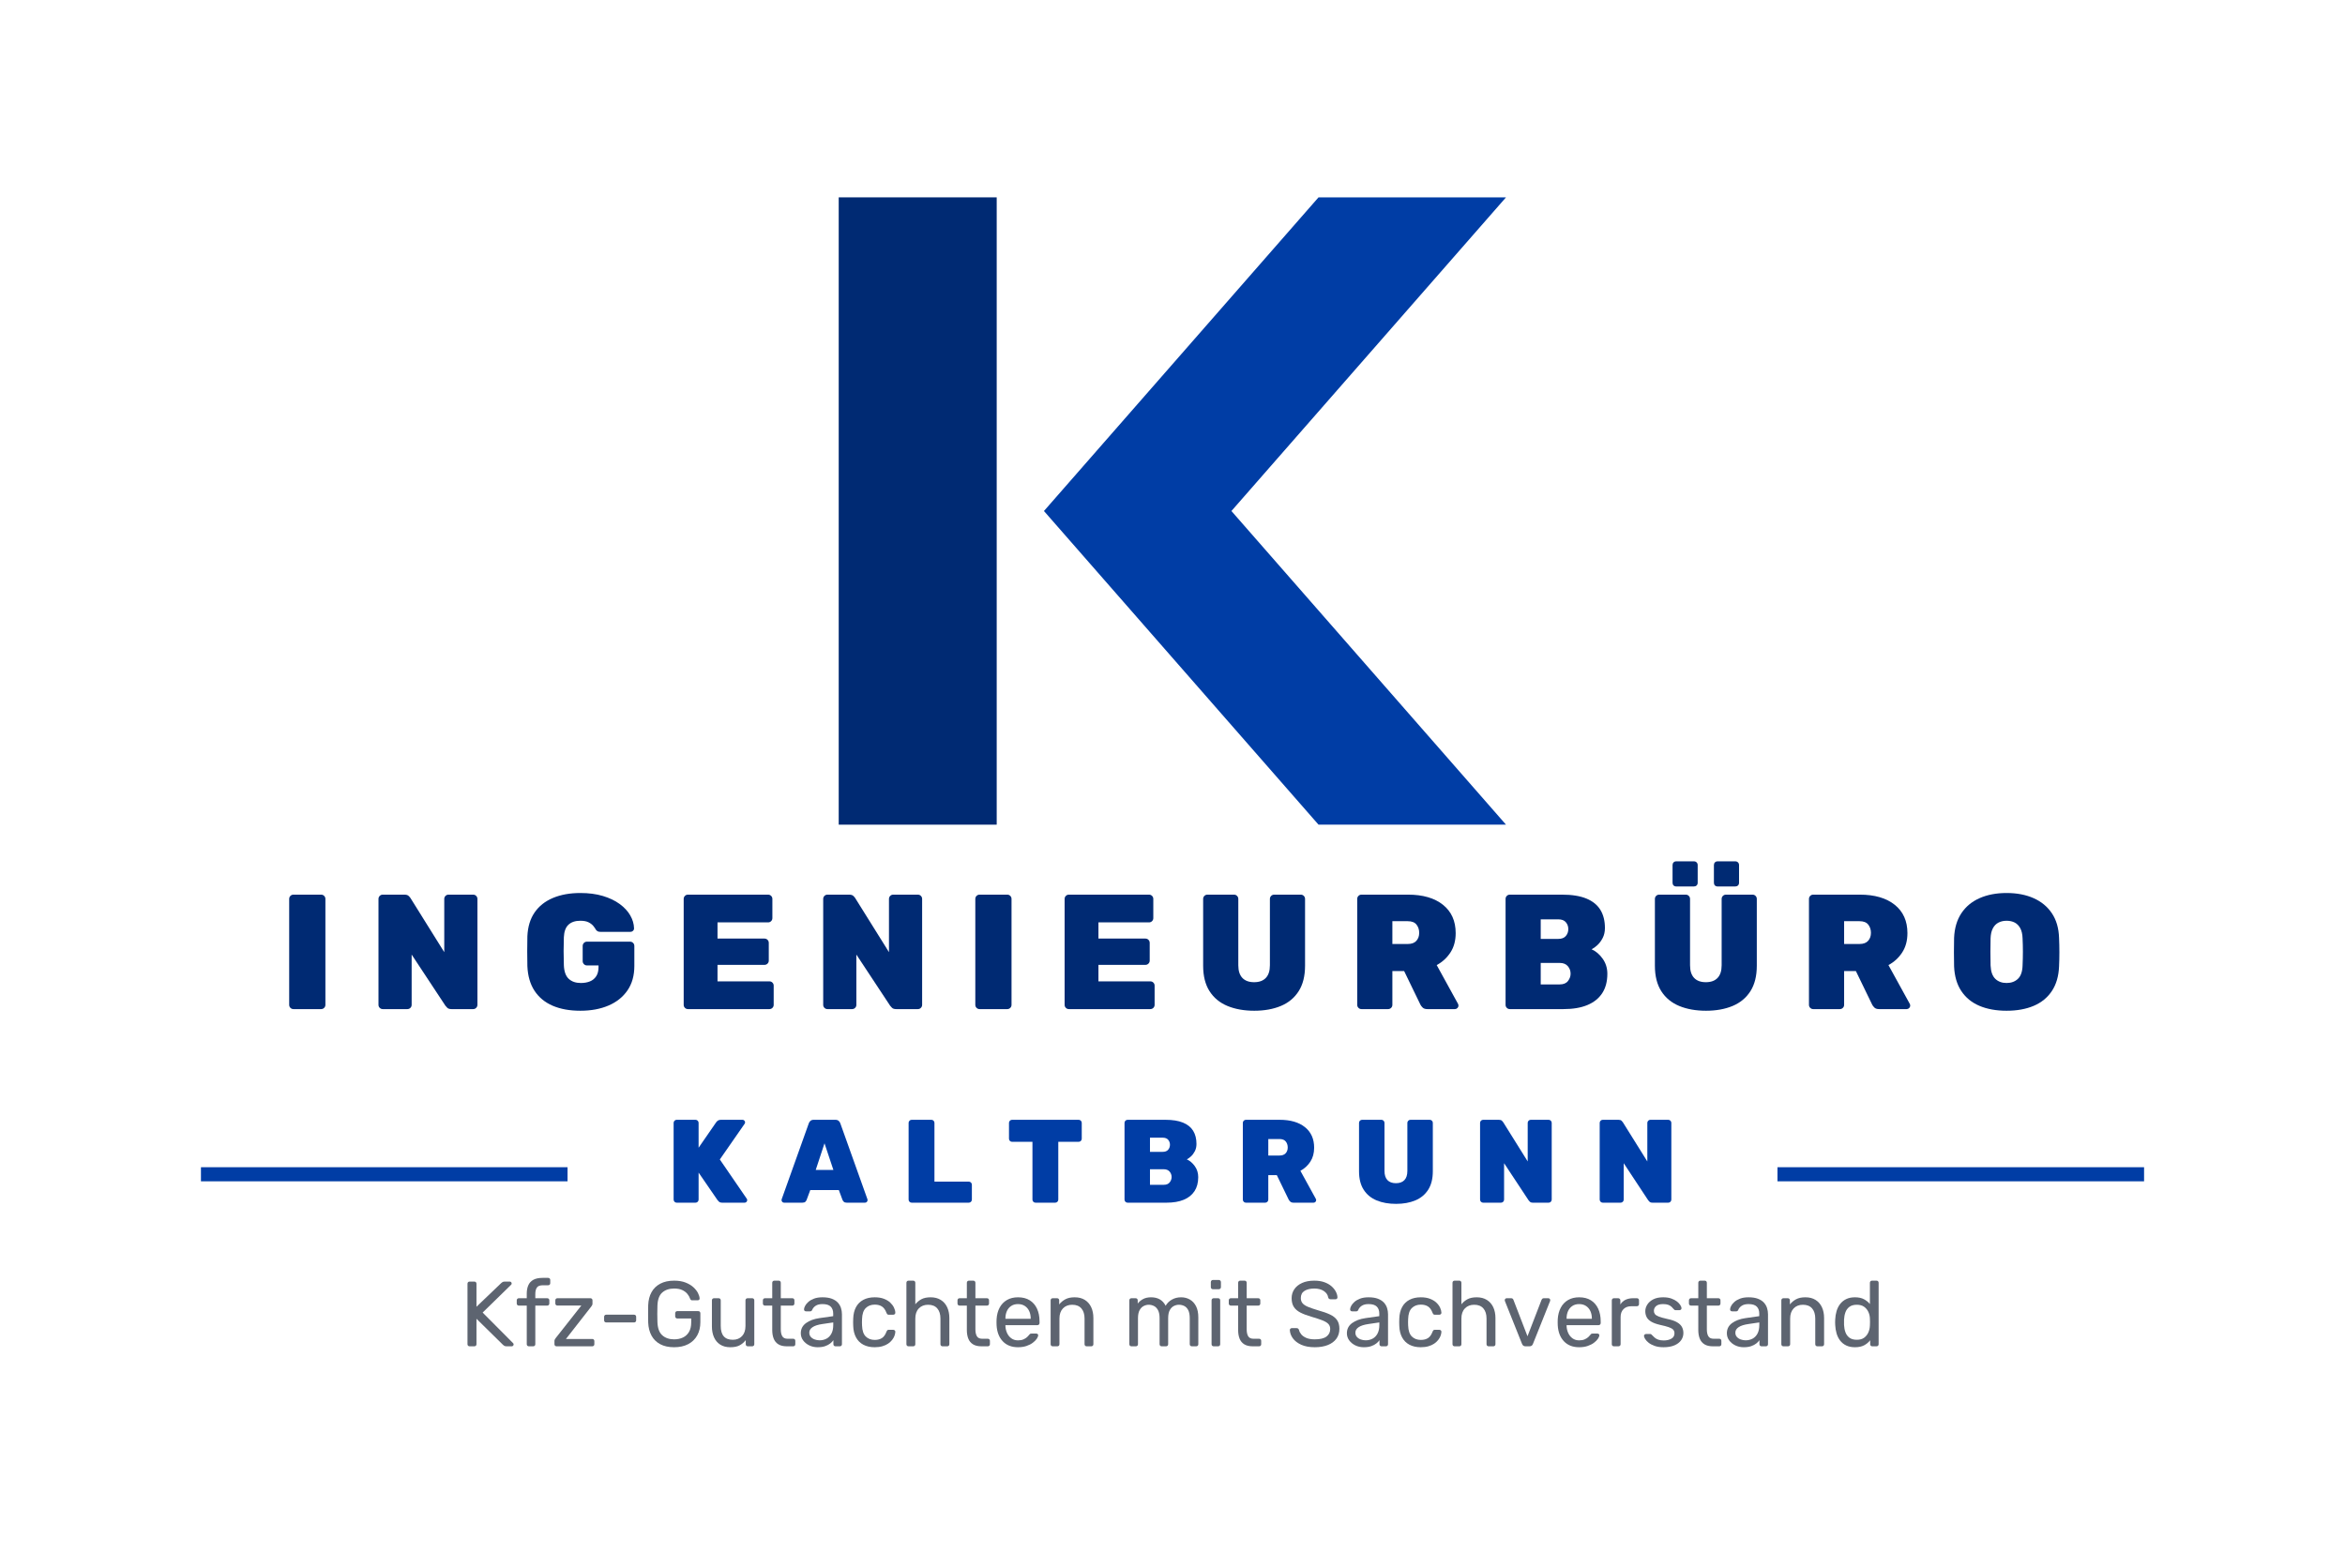
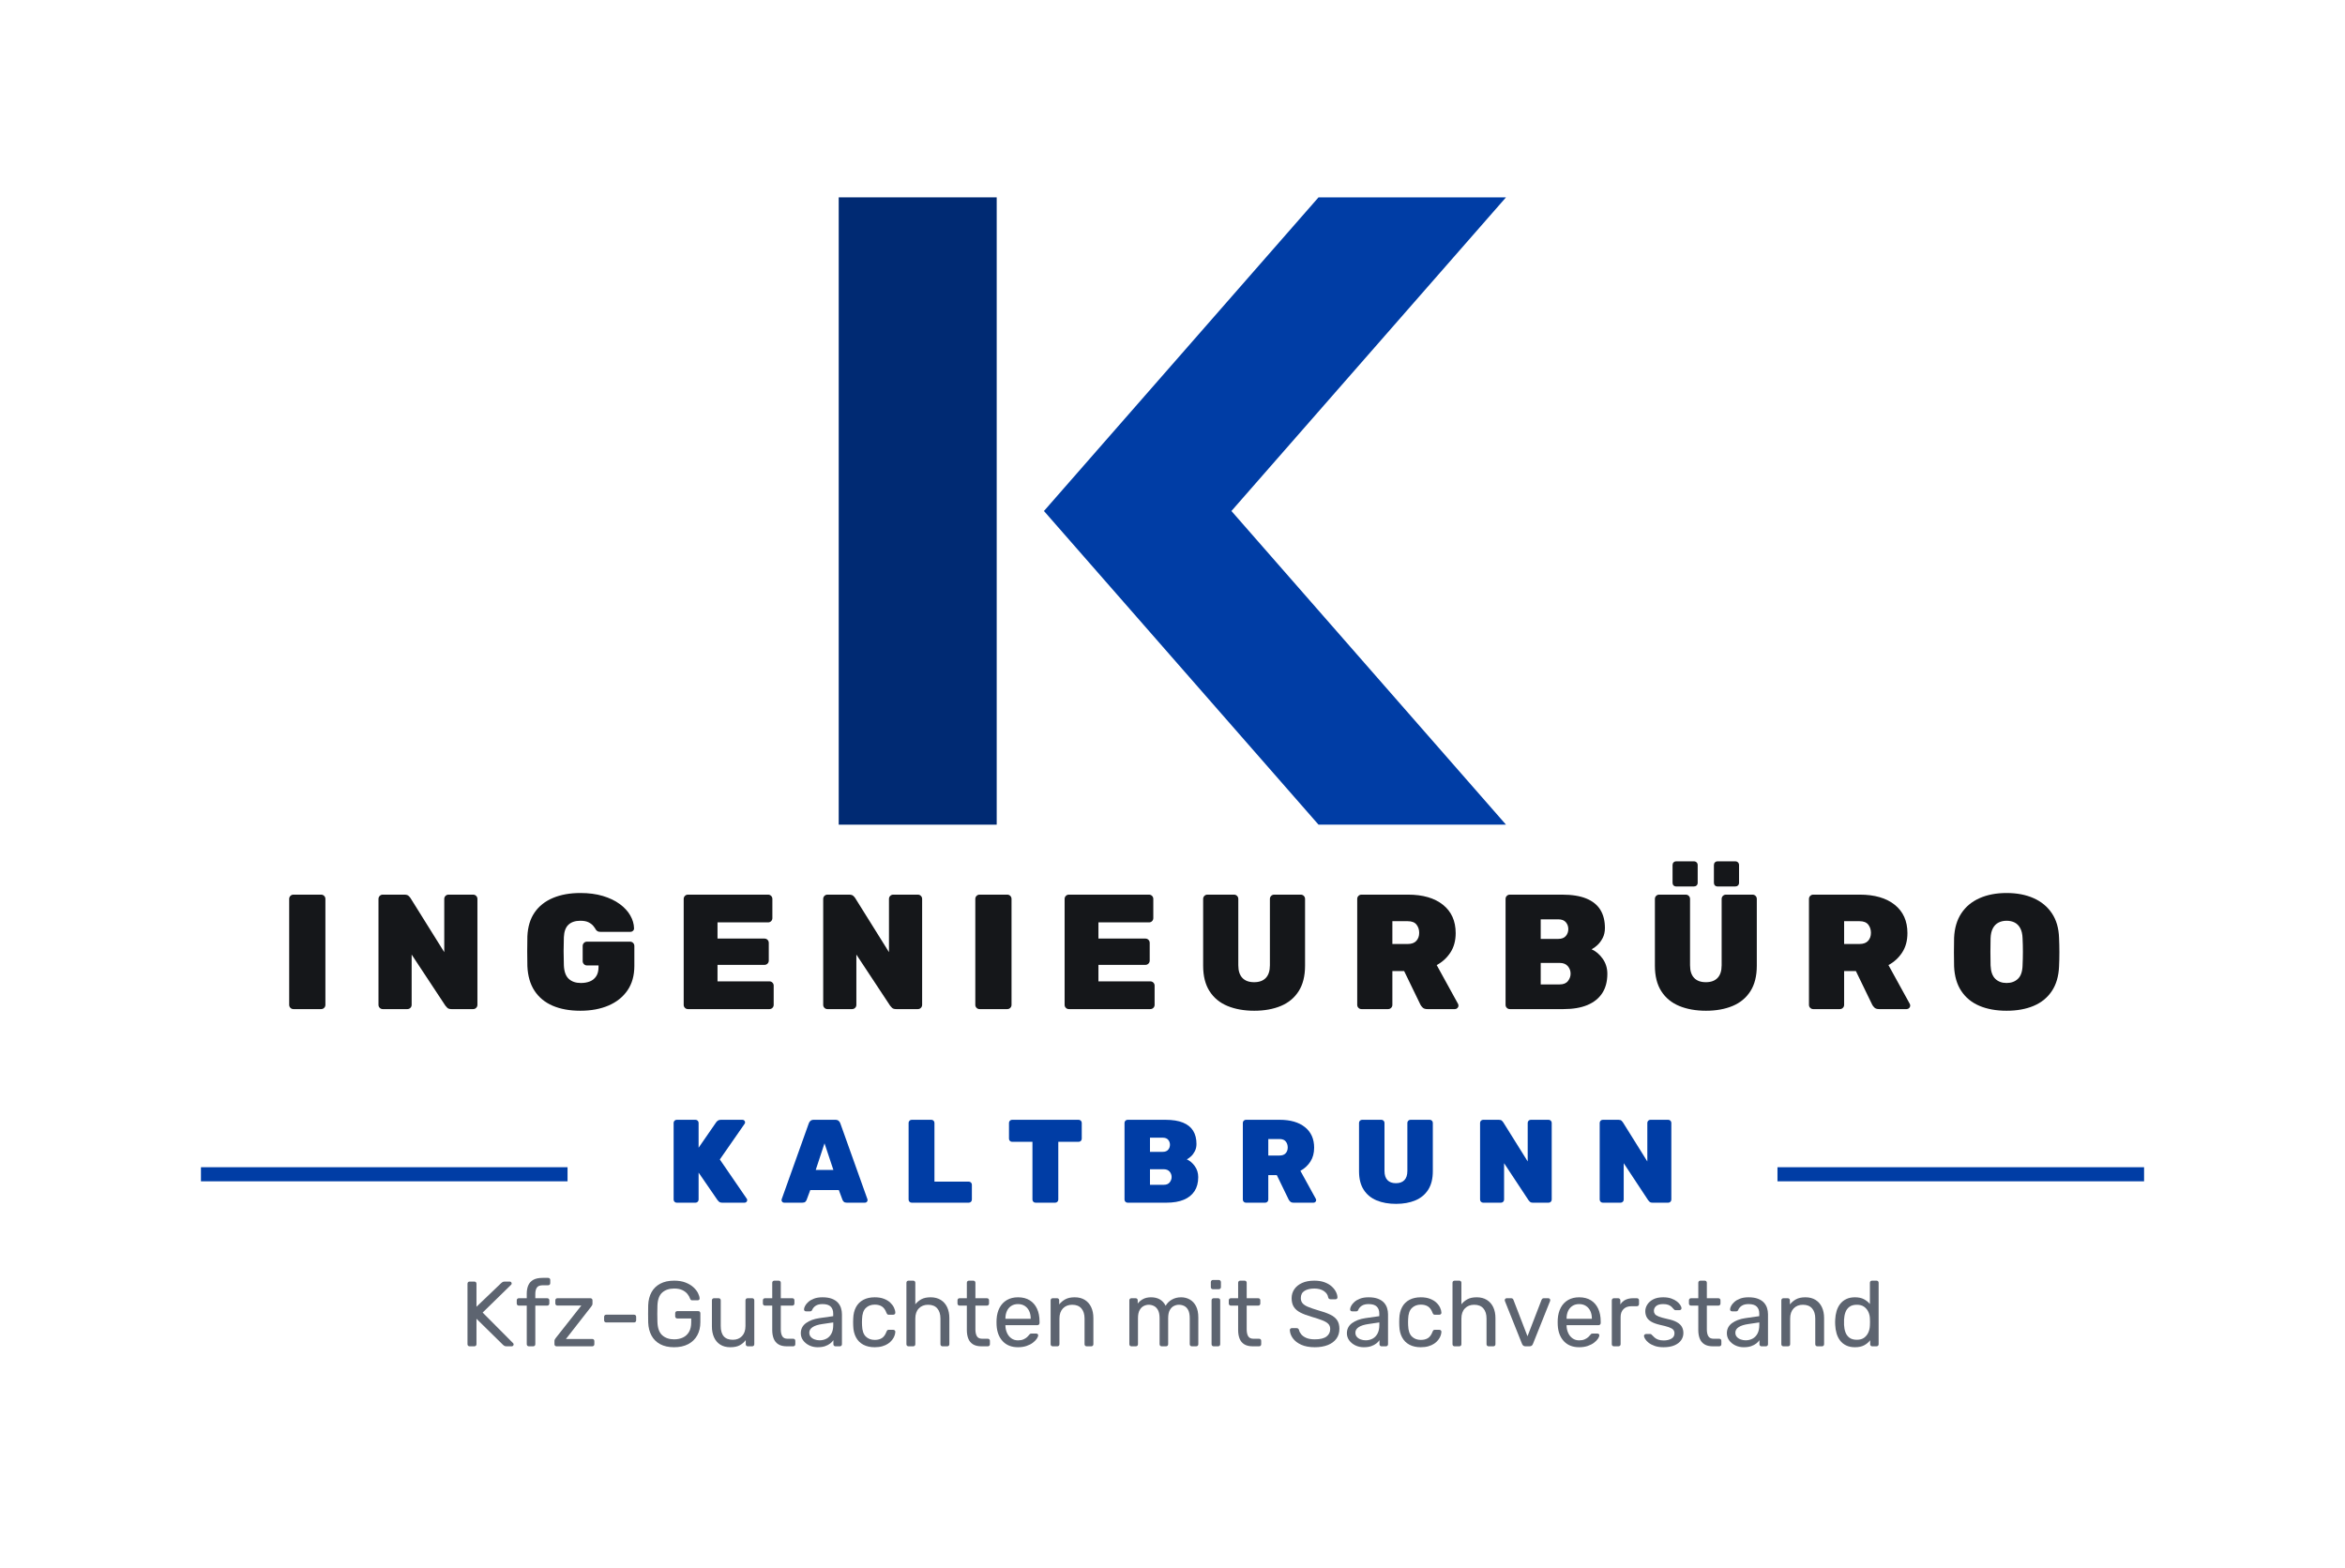
<svg xmlns="http://www.w3.org/2000/svg" viewBox="0 0 331.62 222.42" width="332" height="222" fill="none" role="img" aria-label="Ingenieurbüro Kaltbrunn">
  <g transform="translate(118.464,28.000) scale(0.89)">
    <path d="M0 0 L25.18 0 L25.18 100.00 L0 100.00 Z" fill="#002a73" />
    <path d="M76.47 0 L106.35 0 L62.59 50.00 L106.35 100.00 L76.47 100.00 L32.71 50.00 Z" fill="#003da5" />
  </g>
-   <g fill="#002a73" transform="translate(39.070,143.168)">
+   <g fill="#15171a" transform="translate(39.070,143.168)">
    <g transform="scale(0.0232,-0.0232)">
      <path d="M88.375 0Q77.562 0 69.938 7.625Q62.312 15.25 62.312 26.062V673.938Q62.312 684.75 69.938 692.375Q77.562 700 88.375 700H257.688Q268.5 700 276.125 692.375Q283.75 684.75 283.75 673.938V26.062Q283.75 15.25 276.125 7.625Q268.5 0 257.688 0Z" transform="translate(0.000,0)" />
      <path d="M88.375 0Q77.562 0 69.938 7.625Q62.312 15.25 62.312 26.062V673.75Q62.312 684.75 69.938 692.375Q77.562 700 88.375 700H220.688Q238.812 700 247.062 691.75Q255.312 683.5 257.938 679.062L464.438 348.25V673.75Q464.438 684.75 472.062 692.375Q479.688 700 490.5 700H640.938Q651.938 700 659.562 692.375Q667.188 684.75 667.188 673.75V26.25Q667.188 15.438 659.562 7.719Q651.938 0 641.125 0H508.625Q490.5 0 482.344 8.656Q474.188 17.312 471.375 20.938L265.062 333.5V26.062Q265.062 15.25 257.438 7.625Q249.812 0 238.812 0Z" transform="translate(546.000,0)" />
      <path d="M366.5 -10Q268.312 -10 197.219 20.656Q126.125 51.312 86.281 112.125Q46.438 172.938 42.625 263.125Q41.625 304.875 41.625 353.25Q41.625 401.625 42.625 445Q46.438 532.125 86.688 590.812Q126.938 649.5 198.938 679.75Q270.938 710 366.5 710Q443.625 710 504.0 691.938Q564.375 673.875 606.75 642.969Q649.125 612.062 671.438 573.344Q693.75 534.625 694.75 494.125Q694.938 485.125 688.531 478.812Q682.125 472.5 672.938 472.5H489.25Q478.625 472.5 472.594 475.781Q466.562 479.062 461.75 485.188Q456.625 495.062 446.125 508.125Q435.625 521.188 416.844 530.75Q398.062 540.312 366.5 540.312Q319.75 540.312 293.906 516.188Q268.062 492.062 265.688 440Q262.688 355.688 265.688 268.125Q268.062 210.562 295.531 185.125Q323 159.688 369.75 159.688Q401.125 159.688 425.375 169.594Q449.625 179.5 463.625 201.219Q477.625 222.938 477.625 256.75V267.125H406.812Q396 267.125 388.375 274.844Q380.75 282.562 380.75 293.375V386.188Q380.75 397.188 388.375 404.812Q396 412.438 406.812 412.438H670.375Q681.375 412.438 689.0 404.812Q696.625 397.188 696.625 386.188V264.062Q696.625 175.938 654.969 114.938Q613.312 53.938 539.0 21.969Q464.688 -10 366.5 -10Z" transform="translate(1476.000,0)" />
      <path d="M88.375 0Q77.562 0 69.938 7.625Q62.312 15.25 62.312 26.062V673.75Q62.312 684.75 69.938 692.375Q77.562 700 88.375 700H578.312Q589.312 700 596.938 692.375Q604.562 684.75 604.562 673.75V556.375Q604.562 545.562 596.938 537.938Q589.312 530.312 578.312 530.312H269.125V431.312H556.312Q567.312 431.312 574.938 423.688Q582.562 416.062 582.562 405.062V296.625Q582.562 285.812 574.938 278.188Q567.312 270.562 556.312 270.562H269.125V169.688H586.312Q597.312 169.688 604.938 162.062Q612.562 154.438 612.562 143.438V26.062Q612.562 15.25 604.938 7.625Q597.312 0 586.312 0Z" transform="translate(2412.000,0)" />
      <path d="M88.375 0Q77.562 0 69.938 7.625Q62.312 15.25 62.312 26.062V673.75Q62.312 684.75 69.938 692.375Q77.562 700 88.375 700H220.688Q238.812 700 247.062 691.75Q255.312 683.5 257.938 679.062L464.438 348.25V673.75Q464.438 684.75 472.062 692.375Q479.688 700 490.5 700H640.938Q651.938 700 659.562 692.375Q667.188 684.75 667.188 673.75V26.25Q667.188 15.438 659.562 7.719Q651.938 0 641.125 0H508.625Q490.5 0 482.344 8.656Q474.188 17.312 471.375 20.938L265.062 333.5V26.062Q265.062 15.25 257.438 7.625Q249.812 0 238.812 0Z" transform="translate(3265.000,0)" />
      <path d="M88.375 0Q77.562 0 69.938 7.625Q62.312 15.25 62.312 26.062V673.938Q62.312 684.75 69.938 692.375Q77.562 700 88.375 700H257.688Q268.5 700 276.125 692.375Q283.75 684.75 283.75 673.938V26.062Q283.75 15.25 276.125 7.625Q268.5 0 257.688 0Z" transform="translate(4195.000,0)" />
      <path d="M88.375 0Q77.562 0 69.938 7.625Q62.312 15.25 62.312 26.062V673.75Q62.312 684.75 69.938 692.375Q77.562 700 88.375 700H578.312Q589.312 700 596.938 692.375Q604.562 684.75 604.562 673.75V556.375Q604.562 545.562 596.938 537.938Q589.312 530.312 578.312 530.312H269.125V431.312H556.312Q567.312 431.312 574.938 423.688Q582.562 416.062 582.562 405.062V296.625Q582.562 285.812 574.938 278.188Q567.312 270.562 556.312 270.562H269.125V169.688H586.312Q597.312 169.688 604.938 162.062Q612.562 154.438 612.562 143.438V26.062Q612.562 15.25 604.938 7.625Q597.312 0 586.312 0Z" transform="translate(4741.000,0)" />
      <path d="M368.75 -10Q275.562 -10 205.062 19.188Q134.562 48.375 95.438 109.562Q56.312 170.75 56.312 265.312V673.75Q56.312 684.75 63.938 692.375Q71.562 700 82.375 700H245Q256 700 263.625 692.375Q271.25 684.75 271.25 673.75V268Q271.25 216.938 296.125 190.75Q321 164.562 367.938 164.562Q414.688 164.562 439.562 190.75Q464.438 216.938 464.438 268V673.75Q464.438 684.75 472.156 692.375Q479.875 700 490.688 700H653.312Q664.125 700 671.75 692.375Q679.375 684.75 679.375 673.75V265.312Q679.375 170.75 640.344 109.562Q601.312 48.375 531.312 19.188Q461.312 -10 368.75 -10Z" transform="translate(5594.000,0)" />
      <path d="M88.375 0Q77.562 0 69.938 7.625Q62.312 15.25 62.312 26.062V673.75Q62.312 684.75 69.938 692.375Q77.562 700 88.375 700H372.562Q509.25 700 586.781 637.812Q664.312 575.625 664.312 464.688Q664.312 395.25 632.031 346.031Q599.75 296.812 548.25 269.25L678.375 32.625Q681.375 26.625 681.375 21.625Q681.375 12.812 674.969 6.406Q668.562 0 659.75 0H490.938Q471.688 0 462.062 9.719Q452.438 19.438 448.875 27L349.188 232.625H277.25V26.062Q277.25 15.25 269.625 7.625Q262 0 251 0ZM277.25 398.25H371.625Q406.625 398.25 423.938 417.5Q441.25 436.75 441.25 466.312Q441.25 495.875 424.75 516.75Q408.25 537.625 371.625 537.625H277.25Z" transform="translate(6530.000,0)" />
      <path d="M88.375 0Q77.562 0 69.938 7.625Q62.312 15.25 62.312 26.062V673.75Q62.312 684.75 69.938 692.375Q77.562 700 88.375 700H407.062Q498.188 700 556.094 676.219Q614 652.438 641.906 607.062Q669.812 561.688 669.812 495.812Q669.812 461.75 656.312 435.312Q642.812 408.875 623.938 391.5Q605.062 374.125 588.312 365.75Q626.688 349 655.656 308.656Q684.625 268.312 684.625 215.875Q684.625 145.562 653.406 97.625Q622.188 49.688 562.688 24.844Q503.188 0 416.5 0ZM277.25 151H393.5Q427.688 151 443.812 171.719Q459.938 192.438 459.938 216.688Q459.938 242.75 443.0 262.562Q426.062 282.375 393.5 282.375H277.25ZM277.25 429.312H384.312Q416.062 429.312 431.0 447.281Q445.938 465.25 445.938 489.312Q445.938 513.375 431.0 531.188Q416.062 549 384.312 549H277.25Z" transform="translate(7437.000,0)" />
      <path d="M368.75 -10Q275.562 -10 205.062 19.188Q134.562 48.375 95.438 109.562Q56.312 170.75 56.312 265.312V673.75Q56.312 684.75 63.938 692.375Q71.562 700 82.375 700H245Q256 700 263.625 692.375Q271.25 684.75 271.25 673.75V268Q271.25 216.938 296.125 190.75Q321 164.562 367.938 164.562Q414.688 164.562 439.562 190.75Q464.438 216.938 464.438 268V673.75Q464.438 684.75 472.156 692.375Q479.875 700 490.688 700H653.312Q664.125 700 671.75 692.375Q679.375 684.75 679.375 673.75V265.312Q679.375 170.75 640.344 109.562Q601.312 48.375 531.312 19.188Q461.312 -10 368.75 -10ZM439.938 750.0Q429.568 750.0 423.347 756.222Q417.125 762.443 417.125 772.812V880.688Q417.125 890.688 423.347 897.188Q429.568 903.688 439.938 903.688H547.812Q557.812 903.688 564.312 897.188Q570.812 890.688 570.812 880.688V772.812Q570.812 762.443 564.312 756.222Q557.812 750.0 547.812 750.0ZM187.062 750.0Q176.693 750.0 170.472 756.222Q164.25 762.443 164.25 772.812V880.688Q164.25 890.688 170.472 897.188Q176.693 903.688 187.062 903.688H294.938Q304.938 903.688 311.438 897.188Q317.938 890.688 317.938 880.688V772.812Q317.938 762.443 311.438 756.222Q304.938 750.0 294.938 750.0Z" transform="translate(8356.000,0)" />
      <path d="M88.375 0Q77.562 0 69.938 7.625Q62.312 15.25 62.312 26.062V673.75Q62.312 684.75 69.938 692.375Q77.562 700 88.375 700H372.562Q509.25 700 586.781 637.812Q664.312 575.625 664.312 464.688Q664.312 395.25 632.031 346.031Q599.75 296.812 548.25 269.25L678.375 32.625Q681.375 26.625 681.375 21.625Q681.375 12.812 674.969 6.406Q668.562 0 659.75 0H490.938Q471.688 0 462.062 9.719Q452.438 19.438 448.875 27L349.188 232.625H277.25V26.062Q277.25 15.25 269.625 7.625Q262 0 251 0ZM277.25 398.25H371.625Q406.625 398.25 423.938 417.5Q441.25 436.75 441.25 466.312Q441.25 495.875 424.75 516.75Q408.25 537.625 371.625 537.625H277.25Z" transform="translate(9292.000,0)" />
      <path d="M363.5 -10Q268.312 -10 197.719 19.906Q127.125 49.812 86.781 110.5Q46.438 171.188 42.625 261.125Q41.625 302.875 41.625 347.562Q41.625 392.25 42.625 435.625Q46.438 524.562 86.75 585.656Q127.062 646.75 198.156 678.375Q269.25 710 363.5 710Q457.75 710 528.844 678.375Q599.938 646.75 640.75 585.656Q681.562 524.562 684.375 435.625Q686.375 392.25 686.375 347.562Q686.375 302.875 684.375 261.125Q680.75 171.188 640.312 110.5Q599.875 49.812 529.281 19.906Q458.688 -10 363.5 -10ZM363.5 159.688Q406.438 159.688 433.094 185.281Q459.75 210.875 461.312 266.938Q463.312 310.312 463.312 350.812Q463.312 391.312 461.312 433.062Q460.125 470.438 447.438 494.25Q434.75 518.062 413.406 529.188Q392.062 540.312 363.5 540.312Q335.938 540.312 314.188 529.188Q292.438 518.062 279.75 494.25Q267.062 470.438 265.688 433.062Q264.688 391.312 264.688 350.812Q264.688 310.312 265.688 266.938Q268.062 210.875 294.406 185.281Q320.75 159.688 363.5 159.688Z" transform="translate(10199.000,0)" />
    </g>
  </g>
  <rect x="28.000" y="165.600" width="52.0" height="2" fill="#003da5" />
  <g fill="#003da5" transform="translate(94.000,170.632)">
    <g transform="scale(0.0168,-0.0168)">
      <path d="M88.375 0Q77.562 0 69.938 7.625Q62.312 15.25 62.312 26.062V673.75Q62.312 684.75 69.938 692.375Q77.562 700 88.375 700H246.938Q257.938 700 265.562 692.375Q273.188 684.75 273.188 673.75V464.125L421.812 679.312Q426.625 686.375 436.031 693.188Q445.438 700 461.438 700H644Q652.812 700 659.219 693.594Q665.625 687.188 665.625 678.375Q665.625 672 662.25 667L452.438 365L680 33.188Q683.562 28.812 683.562 21.625Q683.562 12.812 677.156 6.406Q670.75 0 661.938 0H473.5Q454.25 0 444.844 8.844Q435.438 17.688 433.062 21.5L273.188 254.125V26.062Q273.188 15.25 265.562 7.625Q257.938 0 246.938 0Z" transform="translate(0.000,0)" />
      <path d="M26.125 0Q17.312 0 10.906 6.406Q4.5 12.812 4.5 21.625Q4.5 25.812 5.688 29.375L234.312 669.438Q237.5 680.25 247.656 690.125Q257.812 700 276.312 700H459Q477.5 700 487.656 690.125Q497.812 680.25 501 669.438L729.625 29.375Q730.812 25.812 730.812 21.625Q730.812 12.812 724.406 6.406Q718 0 709.188 0H555.125Q537.812 0 529.969 7.938Q522.125 15.875 519.312 23.125L488.188 106.75H247.125L216 23.125Q213.375 15.875 205.844 7.938Q198.312 0 180.188 0ZM293.062 276.438H442.25L367.25 501.438Z" transform="translate(969.000,0)" />
      <path d="M88.375 0Q77.562 0 69.938 7.625Q62.312 15.25 62.312 26.062V673.938Q62.312 684.75 69.938 692.375Q77.562 700 88.375 700H254.438Q265.25 700 272.875 692.375Q280.5 684.75 280.5 673.938V177.812H570.25Q581.25 177.812 588.875 170.188Q596.5 162.562 596.5 151.562V26.062Q596.5 15.25 588.875 7.625Q581.25 0 570.25 0Z" transform="translate(1984.000,0)" />
      <path d="M243 0Q232.188 0 224.562 7.625Q216.938 15.25 216.938 26.062V514.062H44.938Q34.125 514.062 26.5 521.688Q18.875 529.312 18.875 540.125V673.75Q18.875 684.75 26.5 692.375Q34.125 700 44.938 700H606.938Q617.938 700 625.562 692.375Q633.188 684.75 633.188 673.75V540.125Q633.188 529.312 625.562 521.688Q617.938 514.062 606.938 514.062H435.125V26.062Q435.125 15.25 427.5 7.625Q419.875 0 408.875 0Z" transform="translate(2875.000,0)" />
      <path d="M88.375 0Q77.562 0 69.938 7.625Q62.312 15.25 62.312 26.062V673.75Q62.312 684.75 69.938 692.375Q77.562 700 88.375 700H407.062Q498.188 700 556.094 676.219Q614 652.438 641.906 607.062Q669.812 561.688 669.812 495.812Q669.812 461.75 656.312 435.312Q642.812 408.875 623.938 391.5Q605.062 374.125 588.312 365.75Q626.688 349 655.656 308.656Q684.625 268.312 684.625 215.875Q684.625 145.562 653.406 97.625Q622.188 49.688 562.688 24.844Q503.188 0 416.5 0ZM277.25 151H393.5Q427.688 151 443.812 171.719Q459.938 192.438 459.938 216.688Q459.938 242.75 443.0 262.562Q426.062 282.375 393.5 282.375H277.25ZM277.25 429.312H384.312Q416.062 429.312 431.0 447.281Q445.938 465.25 445.938 489.312Q445.938 513.375 431.0 531.188Q416.062 549 384.312 549H277.25Z" transform="translate(3807.000,0)" />
      <path d="M88.375 0Q77.562 0 69.938 7.625Q62.312 15.25 62.312 26.062V673.75Q62.312 684.75 69.938 692.375Q77.562 700 88.375 700H372.562Q509.25 700 586.781 637.812Q664.312 575.625 664.312 464.688Q664.312 395.25 632.031 346.031Q599.75 296.812 548.25 269.25L678.375 32.625Q681.375 26.625 681.375 21.625Q681.375 12.812 674.969 6.406Q668.562 0 659.75 0H490.938Q471.688 0 462.062 9.719Q452.438 19.438 448.875 27L349.188 232.625H277.25V26.062Q277.25 15.25 269.625 7.625Q262 0 251 0ZM277.25 398.25H371.625Q406.625 398.25 423.938 417.5Q441.25 436.75 441.25 466.312Q441.25 495.875 424.75 516.75Q408.25 537.625 371.625 537.625H277.25Z" transform="translate(4806.000,0)" />
      <path d="M368.75 -10Q275.562 -10 205.062 19.188Q134.562 48.375 95.438 109.562Q56.312 170.75 56.312 265.312V673.75Q56.312 684.75 63.938 692.375Q71.562 700 82.375 700H245Q256 700 263.625 692.375Q271.25 684.75 271.25 673.75V268Q271.25 216.938 296.125 190.75Q321 164.562 367.938 164.562Q414.688 164.562 439.562 190.75Q464.438 216.938 464.438 268V673.75Q464.438 684.75 472.156 692.375Q479.875 700 490.688 700H653.312Q664.125 700 671.75 692.375Q679.375 684.75 679.375 673.75V265.312Q679.375 170.75 640.344 109.562Q601.312 48.375 531.312 19.188Q461.312 -10 368.75 -10Z" transform="translate(5793.000,0)" />
      <path d="M88.375 0Q77.562 0 69.938 7.625Q62.312 15.25 62.312 26.062V673.75Q62.312 684.75 69.938 692.375Q77.562 700 88.375 700H220.688Q238.812 700 247.062 691.75Q255.312 683.5 257.938 679.062L464.438 348.25V673.75Q464.438 684.75 472.062 692.375Q479.688 700 490.5 700H640.938Q651.938 700 659.562 692.375Q667.188 684.75 667.188 673.75V26.25Q667.188 15.438 659.562 7.719Q651.938 0 641.125 0H508.625Q490.5 0 482.344 8.656Q474.188 17.312 471.375 20.938L265.062 333.5V26.062Q265.062 15.25 257.438 7.625Q249.812 0 238.812 0Z" transform="translate(6809.000,0)" />
      <path d="M88.375 0Q77.562 0 69.938 7.625Q62.312 15.25 62.312 26.062V673.75Q62.312 684.75 69.938 692.375Q77.562 700 88.375 700H220.688Q238.812 700 247.062 691.75Q255.312 683.5 257.938 679.062L464.438 348.25V673.75Q464.438 684.75 472.062 692.375Q479.688 700 490.5 700H640.938Q651.938 700 659.562 692.375Q667.188 684.75 667.188 673.75V26.25Q667.188 15.438 659.562 7.719Q651.938 0 641.125 0H508.625Q490.5 0 482.344 8.656Q474.188 17.312 471.375 20.938L265.062 333.5V26.062Q265.062 15.25 257.438 7.625Q249.812 0 238.812 0Z" transform="translate(7819.000,0)" />
    </g>
  </g>
  <rect x="251.623" y="165.600" width="52.0" height="2" fill="#003da5" />
  <g fill="#5d6470" transform="translate(64.670,191.009)">
    <g transform="scale(0.01312,-0.01312)">
      <path d="M109.625 0Q99.438 0 93.062 6.375Q86.688 12.75 86.688 22.938V676.25Q86.688 687.25 93.062 693.625Q99.438 700 109.625 700H160.062Q171.062 700 177.438 693.625Q183.812 687.25 183.812 676.25V427.875L451.188 683.688Q455.375 687.625 464.469 693.812Q473.562 700 489.562 700H544Q552.188 700 558.281 693.906Q564.375 687.812 564.375 679.625Q564.375 672 559.75 667L250.562 365L580 33.812Q585.438 28.188 585.438 20.375Q585.438 12.188 579.344 6.094Q573.25 0 565.062 0H508.5Q491.75 0 482.656 6.656Q473.562 13.312 469.938 16.5L183.812 297.875V22.938Q183.812 12.75 177.438 6.375Q171.062 0 160.062 0Z" transform="translate(0.000,0)" />
      <path d="M149.375 0Q139.188 0 132.812 6.375Q126.438 12.75 126.438 22.938V440.062H41.188Q31 440.062 24.625 446.438Q18.25 452.812 18.25 463V497.062Q18.25 507.25 24.625 513.625Q31 520 41.188 520H126.438V569.5Q126.438 621.438 143.156 659.75Q159.875 698.062 197.344 719.031Q234.812 740 297.875 740H357.562Q367.75 740 374.125 733.625Q380.5 727.25 380.5 717.062V683Q380.5 672.812 374.125 666.438Q367.75 660.062 357.562 660.062H300.125Q252.938 660.062 235.938 635.312Q218.938 610.562 218.938 564.5V520H347.562Q357.75 520 364.125 513.625Q370.5 507.25 370.5 497.062V463Q370.5 452.812 364.125 446.438Q357.75 440.062 347.562 440.062H218.938V22.938Q218.938 12.75 212.562 6.375Q206.188 0 196 0Z" transform="translate(601.000,0)" />
      <path d="M63.812 0Q53.625 0 47.25 6.375Q40.875 12.75 40.875 22.938V58.312Q40.875 67.062 45.375 75.156Q49.875 83.25 55.25 90.062L331.438 440.625H73.25Q63.062 440.625 56.688 447.0Q50.312 453.375 50.312 463.562V497.062Q50.312 507.25 56.688 513.625Q63.062 520 73.25 520H429.125Q439.312 520 445.688 513.625Q452.062 507.25 452.062 497.062V459.625Q452.062 451.438 447.75 444.031Q443.438 436.625 438.062 429L165.188 79.375H449.312Q459.5 79.375 465.875 73.0Q472.25 66.625 472.25 56.438V22.938Q472.25 12.75 465.875 6.375Q459.5 0 449.312 0Z" transform="translate(986.000,0)" />
      <path d="M91.688 258.062Q81.5 258.062 75.125 264.438Q68.75 270.812 68.75 281V319Q68.75 329.188 75.125 335.562Q81.5 341.938 91.688 341.938H392.312Q402.5 341.938 408.875 335.562Q415.25 329.188 415.25 319V281Q415.25 270.812 408.875 264.438Q402.5 258.062 392.312 258.062Z" transform="translate(1495.000,0)" />
      <path d="M341.5 -10Q252.688 -10 191.281 22.844Q129.875 55.688 97.219 115.875Q64.562 176.062 61.375 256.875Q60.375 301.125 60.375 350.75Q60.375 400.375 61.375 445Q64.562 525.875 97.312 585.188Q130.062 644.5 192.062 677.25Q254.062 710 341.5 710Q412.375 710 464.0 690.062Q515.625 670.125 549.25 639.531Q582.875 608.938 599.562 576.156Q616.25 543.375 617.25 517.875Q618.062 508.875 611.969 503.188Q605.875 497.5 596.062 497.5H536.75Q527.375 497.5 522.906 501.719Q518.438 505.938 514.25 515.812Q505.375 541.938 484.875 566.875Q464.375 591.812 429.656 608.25Q394.938 624.688 341.5 624.688Q262.25 624.688 213.594 581.812Q164.938 538.938 161.312 440Q158.312 351.312 161.312 261.875Q164.938 162.438 213.969 118.875Q263 75.312 342.25 75.312Q394.875 75.312 436.625 94.906Q478.375 114.5 502.375 155.281Q526.375 196.062 526.375 259.25V300.875H376.188Q366 300.875 359.625 307.656Q353.25 314.438 353.25 324.625V356.812Q353.25 367.812 359.625 374.188Q366 380.562 376.188 380.562H601.625Q612.625 380.562 619.0 374.188Q625.375 367.812 625.375 356.812V260.938Q625.375 179.062 591.531 118.062Q557.688 57.062 494.0 23.531Q430.312 -10 341.5 -10Z" transform="translate(1979.000,0)" />
      <path d="M268.125 -10Q203.5 -10 159.0 18.469Q114.5 46.938 91.875 97.75Q69.25 148.562 69.25 214.562V497.062Q69.25 507.25 75.625 513.625Q82 520 92.188 520H141.812Q152 520 158.375 513.625Q164.75 507.25 164.75 497.062V219.938Q164.75 70.688 295.188 70.688Q357.375 70.688 394.75 110.281Q432.125 149.875 432.125 219.938V497.062Q432.125 507.25 438.5 513.625Q444.875 520 455.062 520H504.5Q514.688 520 521.062 513.625Q527.438 507.25 527.438 497.062V22.938Q527.438 12.75 521.062 6.375Q514.688 0 504.5 0H457.875Q447.688 0 441.312 6.375Q434.938 12.75 434.938 22.938V67.312Q408.312 31.938 369.594 10.969Q330.875 -10 268.125 -10Z" transform="translate(2660.000,0)" />
      <path d="M276.812 0Q221.062 0 186.094 21.531Q151.125 43.062 135.281 82.75Q119.438 122.438 119.438 176V440.062H41.25Q31.062 440.062 24.688 446.438Q18.312 452.812 18.312 463V497.062Q18.312 507.25 24.688 513.625Q31.062 520 41.25 520H119.438V687.062Q119.438 697.25 125.812 703.625Q132.188 710 142.375 710H189Q199.188 710 205.562 703.625Q211.938 697.25 211.938 687.062V520H336.312Q346.5 520 352.875 513.625Q359.25 507.25 359.25 497.062V463Q359.25 452.812 352.875 446.438Q346.5 440.062 336.312 440.062H211.938V183Q211.938 135.625 228.125 108.719Q244.312 81.812 285 81.812H345.938Q356.125 81.812 362.5 75.438Q368.875 69.062 368.875 58.875V22.938Q368.875 12.75 362.5 6.375Q356.125 0 345.938 0Z" transform="translate(3262.000,0)" />
      <path d="M219.125 -10Q169.438 -10 128.281 10.188Q87.125 30.375 62.219 64.344Q37.312 98.312 37.312 140.875Q37.312 209.812 93.156 250.906Q149 292 239.25 304.938L387.5 326V354.625Q387.5 402.562 360.25 429.594Q333 456.625 271.375 456.625Q226.5 456.625 198.906 438.938Q171.312 421.25 159.688 392.562Q153.562 378.312 139 378.312H94.125Q82.5 378.312 77.219 384.719Q71.938 391.125 72.125 400.312Q72.312 415.25 83.656 437.094Q95 458.938 118.781 480.094Q142.562 501.25 180.281 515.625Q218 530 271.75 530Q332.438 530 373.188 514.281Q413.938 498.562 437.594 472.688Q461.25 446.812 471.656 414.031Q482.062 381.25 482.062 347.312V22.938Q482.062 12.75 475.688 6.375Q469.312 0 459.125 0H412.5Q402.312 0 395.938 6.375Q389.562 12.75 389.562 22.938V66.375Q377.188 48 355.281 30.656Q333.375 13.312 300.281 1.656Q267.188 -10 219.125 -10ZM240.188 64.875Q281.312 64.875 314.906 82.625Q348.5 100.375 368.281 137.375Q388.062 174.375 388.062 230.438V258.25L272.188 241.188Q200.688 231.125 164.875 207.312Q129.062 183.5 129.062 148.125Q129.062 120 145.344 101.719Q161.625 83.438 187.188 74.156Q212.75 64.875 240.188 64.875Z" transform="translate(3653.000,0)" />
      <path d="M284 -10Q212.875 -10 161.438 17.312Q110 44.625 82.156 96.438Q54.312 148.25 51.938 219.812Q50.938 235 50.938 259.812Q50.938 284.625 51.938 300Q54.312 372.375 82.062 423.875Q109.812 475.375 161.344 502.688Q212.875 530 284 530Q341.875 530 383.562 514.0Q425.25 498 452.031 472.812Q478.812 447.625 492.469 418.875Q506.125 390.125 507.125 364.438Q508.125 354.25 500.844 347.875Q493.562 341.5 484.188 341.5H436.25Q426.062 341.5 421.188 346.188Q416.312 350.875 411.312 362.312Q392.938 411.25 361.875 431.031Q330.812 450.812 284.938 450.812Q225.375 450.812 187.719 413.906Q150.062 377 147.438 295Q145.625 258.5 147.438 224.812Q150.25 142.438 187.812 105.812Q225.375 69.188 284.938 69.188Q331.375 69.188 362.25 88.969Q393.125 108.75 411.312 157.688Q416.125 169.125 421.094 173.812Q426.062 178.5 436.25 178.5H484.188Q493.562 178.5 500.844 172.125Q508.125 165.75 507.125 155.562Q506.125 135.25 497.844 112.969Q489.562 90.688 472.312 68.562Q455.062 46.438 429.188 28.844Q403.312 11.25 366.906 0.625Q330.5 -10 284 -10Z" transform="translate(4205.000,0)" />
      <path d="M98 0Q87.812 0 81.438 6.375Q75.062 12.75 75.062 22.938V687.062Q75.062 697.25 81.438 703.625Q87.812 710 98 710H148.375Q158.562 710 164.938 703.625Q171.312 697.25 171.312 687.062V454.188Q198.125 488.062 236.906 509.031Q275.688 530 336.312 530Q401.125 530 446.625 501.531Q492.125 473.062 515.75 422.656Q539.375 372.25 539.375 305.438V22.938Q539.375 12.75 533.0 6.375Q526.625 0 516.438 0H465.875Q455.688 0 449.312 6.375Q442.938 12.75 442.938 22.938V300.062Q442.938 370.125 408.812 409.719Q374.688 449.312 309.25 449.312Q247.062 449.312 209.188 409.719Q171.312 370.125 171.312 300.062V22.938Q171.312 12.75 164.938 6.375Q158.562 0 148.375 0Z" transform="translate(4757.000,0)" />
      <path d="M276.812 0Q221.062 0 186.094 21.531Q151.125 43.062 135.281 82.75Q119.438 122.438 119.438 176V440.062H41.25Q31.062 440.062 24.688 446.438Q18.312 452.812 18.312 463V497.062Q18.312 507.25 24.688 513.625Q31.062 520 41.25 520H119.438V687.062Q119.438 697.25 125.812 703.625Q132.188 710 142.375 710H189Q199.188 710 205.562 703.625Q211.938 697.25 211.938 687.062V520H336.312Q346.5 520 352.875 513.625Q359.25 507.25 359.25 497.062V463Q359.25 452.812 352.875 446.438Q346.5 440.062 336.312 440.062H211.938V183Q211.938 135.625 228.125 108.719Q244.312 81.812 285 81.812H345.938Q356.125 81.812 362.5 75.438Q368.875 69.062 368.875 58.875V22.938Q368.875 12.75 362.5 6.375Q356.125 0 345.938 0Z" transform="translate(5366.000,0)" />
      <path d="M281.5 -10Q178.125 -10 117.281 53.688Q56.438 117.375 49.938 227.312Q49.125 239.875 49.125 260.562Q49.125 281.25 49.938 293.625Q54.375 365 82.969 418.312Q111.562 471.625 162.062 500.812Q212.562 530 281.312 530Q356.562 530 408.188 497.781Q459.812 465.562 487.062 406.906Q514.312 348.25 514.312 269.375V251.562Q514.312 241.375 507.531 235.0Q500.75 228.625 490.562 228.625H145.438Q145.438 228.438 145.438 225.0Q145.438 221.562 145.438 219.562Q147.062 179.25 163.156 143.812Q179.25 108.375 209.375 86.344Q239.5 64.312 281.125 64.312Q317.188 64.312 341.188 75.25Q365.188 86.188 379.844 99.625Q394.5 113.062 399.5 120.5Q408.5 132.75 413.688 135.25Q418.875 137.75 430.062 137.75H478.5Q487.688 137.75 494.188 132.156Q500.688 126.562 499.688 117.375Q498.688 102.438 483.812 80.812Q468.938 59.188 441.219 38.25Q413.5 17.312 373.062 3.656Q332.625 -10 281.5 -10ZM145.438 297.562H418.812V301Q418.812 345.75 402.531 380.875Q386.25 416 355.312 436.312Q324.375 456.625 281.312 456.625Q238.25 456.625 207.719 436.312Q177.188 416 161.312 380.875Q145.438 345.75 145.438 301Z" transform="translate(5757.000,0)" />
      <path d="M97.188 0Q87 0 80.625 6.375Q74.25 12.75 74.25 22.938V497.062Q74.25 507.25 80.625 513.625Q87 520 97.188 520H143.812Q154 520 160.375 513.625Q166.75 507.25 166.75 497.062V452.688Q193.375 486.562 232.906 508.281Q272.438 530 334.375 530Q399.188 530 444.406 501.531Q489.625 473.062 513.062 422.656Q536.5 372.25 536.5 305.438V22.938Q536.5 12.75 530.125 6.375Q523.75 0 513.562 0H463.938Q453.75 0 447.375 6.375Q441 12.75 441 22.938V300.062Q441 370.125 406.875 409.719Q372.75 449.312 307.312 449.312Q245.125 449.312 207.344 409.719Q169.562 370.125 169.562 300.062V22.938Q169.562 12.75 163.188 6.375Q156.812 0 146.625 0Z" transform="translate(6317.000,0)" />
      <path d="M97.188 0Q87 0 80.625 6.375Q74.25 12.75 74.25 22.938V497.062Q74.25 507.25 80.625 513.625Q87 520 97.188 520H141.938Q152.125 520 158.5 513.625Q164.875 507.25 164.875 497.062V462.438Q188.375 492.75 223.25 511.188Q258.125 529.625 307.125 530Q420.25 530.75 466.75 438.25Q489.75 479.75 533.781 504.875Q577.812 530 633.562 530Q686.188 530 728.5 505.781Q770.812 481.562 795.406 433.375Q820 385.188 820 311.875V22.938Q820 12.75 813.625 6.375Q807.25 0 797.062 0H750.25Q740.062 0 733.688 6.375Q727.312 12.75 727.312 22.938V302.812Q727.312 359.438 710.938 391.156Q694.562 422.875 667.781 436.094Q641 449.312 609.312 449.312Q582.688 449.312 555.812 436.094Q528.938 422.875 511.438 391.156Q493.938 359.438 493.938 302.812V22.938Q493.938 12.75 487.562 6.375Q481.188 0 471 0H424.188Q414 0 407.625 6.375Q401.25 12.75 401.25 22.938V302.812Q401.25 359.438 384.062 391.156Q366.875 422.875 340.094 436.094Q313.312 449.312 283.25 449.312Q256.625 449.312 229.75 436.0Q202.875 422.688 185.281 391.062Q167.688 359.438 167.688 303.625V22.938Q167.688 12.75 161.312 6.375Q154.938 0 144.75 0Z" transform="translate(7168.000,0)" />
      <path d="M97.188 0Q87 0 80.625 6.375Q74.25 12.75 74.25 22.938V497.062Q74.25 507.25 80.625 513.625Q87 520 97.188 520H144.562Q154.75 520 161.125 513.625Q167.5 507.25 167.5 497.062V22.938Q167.5 12.75 161.125 6.375Q154.75 0 144.562 0ZM89.188 617.25Q79 617.25 72.625 623.625Q66.25 630 66.25 640.188V693.75Q66.25 703.938 72.625 710.719Q79 717.5 89.188 717.5H151.75Q161.938 717.5 168.719 710.719Q175.5 703.938 175.5 693.75V640.188Q175.5 630 168.719 623.625Q161.938 617.25 151.75 617.25Z" transform="translate(8057.000,0)" />
      <path d="M276.812 0Q221.062 0 186.094 21.531Q151.125 43.062 135.281 82.75Q119.438 122.438 119.438 176V440.062H41.25Q31.062 440.062 24.688 446.438Q18.312 452.812 18.312 463V497.062Q18.312 507.25 24.688 513.625Q31.062 520 41.25 520H119.438V687.062Q119.438 697.25 125.812 703.625Q132.188 710 142.375 710H189Q199.188 710 205.562 703.625Q211.938 697.25 211.938 687.062V520H336.312Q346.5 520 352.875 513.625Q359.25 507.25 359.25 497.062V463Q359.25 452.812 352.875 446.438Q346.5 440.062 336.312 440.062H211.938V183Q211.938 135.625 228.125 108.719Q244.312 81.812 285 81.812H345.938Q356.125 81.812 362.5 75.438Q368.875 69.062 368.875 58.875V22.938Q368.875 12.75 362.5 6.375Q356.125 0 345.938 0Z" transform="translate(8299.000,0)" />
      <path d="M312.062 -10Q225.438 -10 166.031 16.75Q106.625 43.5 75.5 86.0Q44.375 128.5 42.375 176.188Q42.375 184.375 48.469 190.469Q54.562 196.562 63.562 196.562H115.438Q126.562 196.562 132.625 190.844Q138.688 185.125 141.375 177.125Q146.5 153.062 165.531 129.688Q184.562 106.312 220.406 90.812Q256.25 75.312 312.062 75.312Q398.062 75.312 438.469 105.562Q478.875 135.812 478.875 187Q478.875 221.75 457.625 243.156Q436.375 264.562 392.125 281.625Q347.875 298.688 277.562 319.312Q205.062 340.062 156.812 364.844Q108.562 389.625 85.188 426.594Q61.812 463.562 61.812 520.625Q61.812 574.812 90.969 617.469Q120.125 660.125 174.812 685.062Q229.5 710 306.688 710Q368.688 710 415.312 693.344Q461.938 676.688 493.0 649.25Q524.062 621.812 540.188 590.281Q556.312 558.75 557.312 529Q557.312 521.625 552.031 515.125Q546.75 508.625 536.312 508.625H482.562Q475.875 508.625 468.188 512.625Q460.5 516.625 457.188 527.875Q451.375 569.438 411.062 597.062Q370.75 624.688 306.688 624.688Q241.875 624.688 201.531 599.719Q161.188 574.75 161.188 521.938Q161.188 487.75 179.938 465.531Q198.688 443.312 239.75 426.344Q280.812 409.375 346.938 389.562Q426.625 367.812 477.781 343.344Q528.938 318.875 553.594 282.594Q578.25 246.312 578.25 189.438Q578.25 126.188 545.312 81.719Q512.375 37.25 452.812 13.625Q393.25 -10 312.062 -10Z" transform="translate(8935.000,0)" />
      <path d="M219.125 -10Q169.438 -10 128.281 10.188Q87.125 30.375 62.219 64.344Q37.312 98.312 37.312 140.875Q37.312 209.812 93.156 250.906Q149 292 239.25 304.938L387.5 326V354.625Q387.5 402.562 360.25 429.594Q333 456.625 271.375 456.625Q226.5 456.625 198.906 438.938Q171.312 421.25 159.688 392.562Q153.562 378.312 139 378.312H94.125Q82.5 378.312 77.219 384.719Q71.938 391.125 72.125 400.312Q72.312 415.25 83.656 437.094Q95 458.938 118.781 480.094Q142.562 501.25 180.281 515.625Q218 530 271.75 530Q332.438 530 373.188 514.281Q413.938 498.562 437.594 472.688Q461.25 446.812 471.656 414.031Q482.062 381.25 482.062 347.312V22.938Q482.062 12.75 475.688 6.375Q469.312 0 459.125 0H412.5Q402.312 0 395.938 6.375Q389.562 12.75 389.562 22.938V66.375Q377.188 48 355.281 30.656Q333.375 13.312 300.281 1.656Q267.188 -10 219.125 -10ZM240.188 64.875Q281.312 64.875 314.906 82.625Q348.5 100.375 368.281 137.375Q388.062 174.375 388.062 230.438V258.25L272.188 241.188Q200.688 231.125 164.875 207.312Q129.062 183.5 129.062 148.125Q129.062 120 145.344 101.719Q161.625 83.438 187.188 74.156Q212.75 64.875 240.188 64.875Z" transform="translate(9557.000,0)" />
      <path d="M284 -10Q212.875 -10 161.438 17.312Q110 44.625 82.156 96.438Q54.312 148.25 51.938 219.812Q50.938 235 50.938 259.812Q50.938 284.625 51.938 300Q54.312 372.375 82.062 423.875Q109.812 475.375 161.344 502.688Q212.875 530 284 530Q341.875 530 383.562 514.0Q425.25 498 452.031 472.812Q478.812 447.625 492.469 418.875Q506.125 390.125 507.125 364.438Q508.125 354.25 500.844 347.875Q493.562 341.5 484.188 341.5H436.25Q426.062 341.5 421.188 346.188Q416.312 350.875 411.312 362.312Q392.938 411.25 361.875 431.031Q330.812 450.812 284.938 450.812Q225.375 450.812 187.719 413.906Q150.062 377 147.438 295Q145.625 258.5 147.438 224.812Q150.25 142.438 187.812 105.812Q225.375 69.188 284.938 69.188Q331.375 69.188 362.25 88.969Q393.125 108.75 411.312 157.688Q416.125 169.125 421.094 173.812Q426.062 178.5 436.25 178.5H484.188Q493.562 178.5 500.844 172.125Q508.125 165.75 507.125 155.562Q506.125 135.25 497.844 112.969Q489.562 90.688 472.312 68.562Q455.062 46.438 429.188 28.844Q403.312 11.25 366.906 0.625Q330.5 -10 284 -10Z" transform="translate(10109.000,0)" />
      <path d="M98 0Q87.812 0 81.438 6.375Q75.062 12.75 75.062 22.938V687.062Q75.062 697.25 81.438 703.625Q87.812 710 98 710H148.375Q158.562 710 164.938 703.625Q171.312 697.25 171.312 687.062V454.188Q198.125 488.062 236.906 509.031Q275.688 530 336.312 530Q401.125 530 446.625 501.531Q492.125 473.062 515.75 422.656Q539.375 372.25 539.375 305.438V22.938Q539.375 12.75 533.0 6.375Q526.625 0 516.438 0H465.875Q455.688 0 449.312 6.375Q442.938 12.75 442.938 22.938V300.062Q442.938 370.125 408.812 409.719Q374.688 449.312 309.25 449.312Q247.062 449.312 209.188 409.719Q171.312 370.125 171.312 300.062V22.938Q171.312 12.75 164.938 6.375Q158.562 0 148.375 0Z" transform="translate(10661.000,0)" />
      <path d="M255.312 0Q239.5 0 231.375 7.188Q223.25 14.375 218.25 25L32.75 489Q30.938 494.438 30.938 499.25Q30.938 507.625 37.125 513.812Q43.312 520 51.688 520H100.438Q111.375 520 117.25 514.031Q123.125 508.062 124.5 503.312L276.812 108.625L429.125 503.312Q431.312 508.062 436.781 514.031Q442.25 520 453.188 520H501.938Q510.312 520 516.5 513.812Q522.688 507.625 522.688 499.25Q522.688 494.438 520.875 489L335.375 25Q331.375 14.375 322.75 7.188Q314.125 0 298.312 0Z" transform="translate(11270.000,0)" />
      <path d="M281.5 -10Q178.125 -10 117.281 53.688Q56.438 117.375 49.938 227.312Q49.125 239.875 49.125 260.562Q49.125 281.25 49.938 293.625Q54.375 365 82.969 418.312Q111.562 471.625 162.062 500.812Q212.562 530 281.312 530Q356.562 530 408.188 497.781Q459.812 465.562 487.062 406.906Q514.312 348.25 514.312 269.375V251.562Q514.312 241.375 507.531 235.0Q500.75 228.625 490.562 228.625H145.438Q145.438 228.438 145.438 225.0Q145.438 221.562 145.438 219.562Q147.062 179.25 163.156 143.812Q179.25 108.375 209.375 86.344Q239.5 64.312 281.125 64.312Q317.188 64.312 341.188 75.25Q365.188 86.188 379.844 99.625Q394.5 113.062 399.5 120.5Q408.5 132.75 413.688 135.25Q418.875 137.75 430.062 137.75H478.5Q487.688 137.75 494.188 132.156Q500.688 126.562 499.688 117.375Q498.688 102.438 483.812 80.812Q468.938 59.188 441.219 38.25Q413.5 17.312 373.062 3.656Q332.625 -10 281.5 -10ZM145.438 297.562H418.812V301Q418.812 345.75 402.531 380.875Q386.25 416 355.312 436.312Q324.375 456.625 281.312 456.625Q238.25 456.625 207.719 436.312Q177.188 416 161.312 380.875Q145.438 345.75 145.438 301Z" transform="translate(11824.000,0)" />
      <path d="M97.188 0Q87 0 80.625 6.375Q74.25 12.75 74.25 22.938V496.25Q74.25 506.438 80.625 513.219Q87 520 97.188 520H143Q153.188 520 159.969 513.219Q166.75 506.438 166.75 496.25V452.312Q187.375 486 222.406 503.0Q257.438 520 306.5 520H345.562Q355.75 520 362.125 513.625Q368.5 507.25 368.5 497.062V456.438Q368.5 446.25 362.125 439.875Q355.75 433.5 345.562 433.5H286.438Q232.062 433.5 200.812 402.25Q169.562 371 169.562 316.625V22.938Q169.562 12.75 162.781 6.375Q156 0 145.812 0Z" transform="translate(12384.000,0)" />
      <path d="M254.062 -10Q198.312 -10 158.375 4.094Q118.438 18.188 93.031 38.25Q67.625 58.312 55.469 78.344Q43.312 98.375 42.312 110.25Q41.312 121.25 49.219 127.219Q57.125 133.188 64.688 133.188H109.5Q114.562 133.188 118.406 131.562Q122.25 129.938 128.125 122.625Q141.125 108.625 156.906 94.625Q172.688 80.625 196.375 72.0Q220.062 63.375 255.375 63.375Q305.625 63.375 338.719 82.812Q371.812 102.25 371.812 140.125Q371.812 164.562 358.188 179.688Q344.562 194.812 310.469 206.781Q276.375 218.75 215.812 231.812Q156 245.688 120.906 266.312Q85.812 286.938 71.094 315.656Q56.375 344.375 56.375 380.125Q56.375 416.625 78.062 451.156Q99.75 485.688 142.438 507.844Q185.125 530 249.25 530Q300.688 530 337.719 516.812Q374.75 503.625 398.906 484.469Q423.062 465.312 434.969 446.0Q446.875 426.688 447.875 413.812Q448.875 403.625 441.875 397.25Q434.875 390.875 425.875 390.875H384.062Q377.188 390.875 372.562 393.719Q367.938 396.562 364.312 401.438Q353.562 414.438 340.125 427.219Q326.688 440 305.531 448.312Q284.375 456.625 249.062 456.625Q199 456.625 174.219 435.875Q149.438 415.125 149.438 382.938Q149.438 363.562 160.312 348.75Q171.188 333.938 202.312 321.75Q233.438 309.562 294.375 295.875Q359.875 282.625 398.0 260.906Q436.125 239.188 452.188 209.875Q468.25 180.562 468.25 143.312Q468.25 100.875 443.875 65.938Q419.5 31 371.625 10.5Q323.75 -10 254.062 -10Z" transform="translate(12764.000,0)" />
      <path d="M276.812 0Q221.062 0 186.094 21.531Q151.125 43.062 135.281 82.75Q119.438 122.438 119.438 176V440.062H41.25Q31.062 440.062 24.688 446.438Q18.312 452.812 18.312 463V497.062Q18.312 507.25 24.688 513.625Q31.062 520 41.25 520H119.438V687.062Q119.438 697.25 125.812 703.625Q132.188 710 142.375 710H189Q199.188 710 205.562 703.625Q211.938 697.25 211.938 687.062V520H336.312Q346.5 520 352.875 513.625Q359.25 507.25 359.25 497.062V463Q359.25 452.812 352.875 446.438Q346.5 440.062 336.312 440.062H211.938V183Q211.938 135.625 228.125 108.719Q244.312 81.812 285 81.812H345.938Q356.125 81.812 362.5 75.438Q368.875 69.062 368.875 58.875V22.938Q368.875 12.75 362.5 6.375Q356.125 0 345.938 0Z" transform="translate(13274.000,0)" />
      <path d="M219.125 -10Q169.438 -10 128.281 10.188Q87.125 30.375 62.219 64.344Q37.312 98.312 37.312 140.875Q37.312 209.812 93.156 250.906Q149 292 239.25 304.938L387.5 326V354.625Q387.5 402.562 360.25 429.594Q333 456.625 271.375 456.625Q226.5 456.625 198.906 438.938Q171.312 421.25 159.688 392.562Q153.562 378.312 139 378.312H94.125Q82.5 378.312 77.219 384.719Q71.938 391.125 72.125 400.312Q72.312 415.25 83.656 437.094Q95 458.938 118.781 480.094Q142.562 501.25 180.281 515.625Q218 530 271.75 530Q332.438 530 373.188 514.281Q413.938 498.562 437.594 472.688Q461.25 446.812 471.656 414.031Q482.062 381.25 482.062 347.312V22.938Q482.062 12.75 475.688 6.375Q469.312 0 459.125 0H412.5Q402.312 0 395.938 6.375Q389.562 12.75 389.562 22.938V66.375Q377.188 48 355.281 30.656Q333.375 13.312 300.281 1.656Q267.188 -10 219.125 -10ZM240.188 64.875Q281.312 64.875 314.906 82.625Q348.5 100.375 368.281 137.375Q388.062 174.375 388.062 230.438V258.25L272.188 241.188Q200.688 231.125 164.875 207.312Q129.062 183.5 129.062 148.125Q129.062 120 145.344 101.719Q161.625 83.438 187.188 74.156Q212.75 64.875 240.188 64.875Z" transform="translate(13665.000,0)" />
      <path d="M97.188 0Q87 0 80.625 6.375Q74.25 12.75 74.25 22.938V497.062Q74.25 507.25 80.625 513.625Q87 520 97.188 520H143.812Q154 520 160.375 513.625Q166.75 507.25 166.75 497.062V452.688Q193.375 486.562 232.906 508.281Q272.438 530 334.375 530Q399.188 530 444.406 501.531Q489.625 473.062 513.062 422.656Q536.5 372.25 536.5 305.438V22.938Q536.5 12.75 530.125 6.375Q523.75 0 513.562 0H463.938Q453.75 0 447.375 6.375Q441 12.75 441 22.938V300.062Q441 370.125 406.875 409.719Q372.75 449.312 307.312 449.312Q245.125 449.312 207.344 409.719Q169.562 370.125 169.562 300.062V22.938Q169.562 12.75 163.188 6.375Q156.812 0 146.625 0Z" transform="translate(14217.000,0)" />
      <path d="M264.312 -10Q209.125 -10 169.188 9.406Q129.25 28.812 103.594 62.406Q77.938 96 65.406 139.188Q52.875 182.375 50.688 229.938Q49.688 246.438 49.688 260.188Q49.688 273.938 50.688 290.25Q52.688 337.062 65.219 380.156Q77.75 423.25 103.406 456.938Q129.062 490.625 169.094 510.312Q209.125 530 264.312 530Q322.562 530 361.75 508.969Q400.938 487.938 425.75 457V687.062Q425.75 697.25 432.125 703.625Q438.5 710 448.688 710H497.188Q507.375 710 513.75 703.625Q520.125 697.25 520.125 687.062V22.938Q520.125 12.75 513.75 6.375Q507.375 0 497.188 0H451.5Q441.312 0 434.938 6.375Q428.562 12.75 428.562 22.938V65.438Q403.75 32.75 364.094 11.375Q324.438 -10 264.312 -10ZM284.75 70.688Q334.625 70.688 365.031 93.938Q395.438 117.188 410.094 152.531Q424.75 187.875 425.75 224.562Q426.938 241.062 426.938 263.281Q426.938 285.5 425.75 301.812Q424.75 337.312 409.5 371.062Q394.25 404.812 363.844 427.062Q333.438 449.312 284.75 449.312Q234.25 449.312 204.25 426.875Q174.25 404.438 161.219 367.875Q148.188 331.312 146.188 288.938Q144.812 260 146.188 231.062Q148.188 188.688 161.219 152.125Q174.25 115.562 204.25 93.125Q234.25 70.688 284.75 70.688Z" transform="translate(14823.000,0)" />
    </g>
  </g>
</svg>
